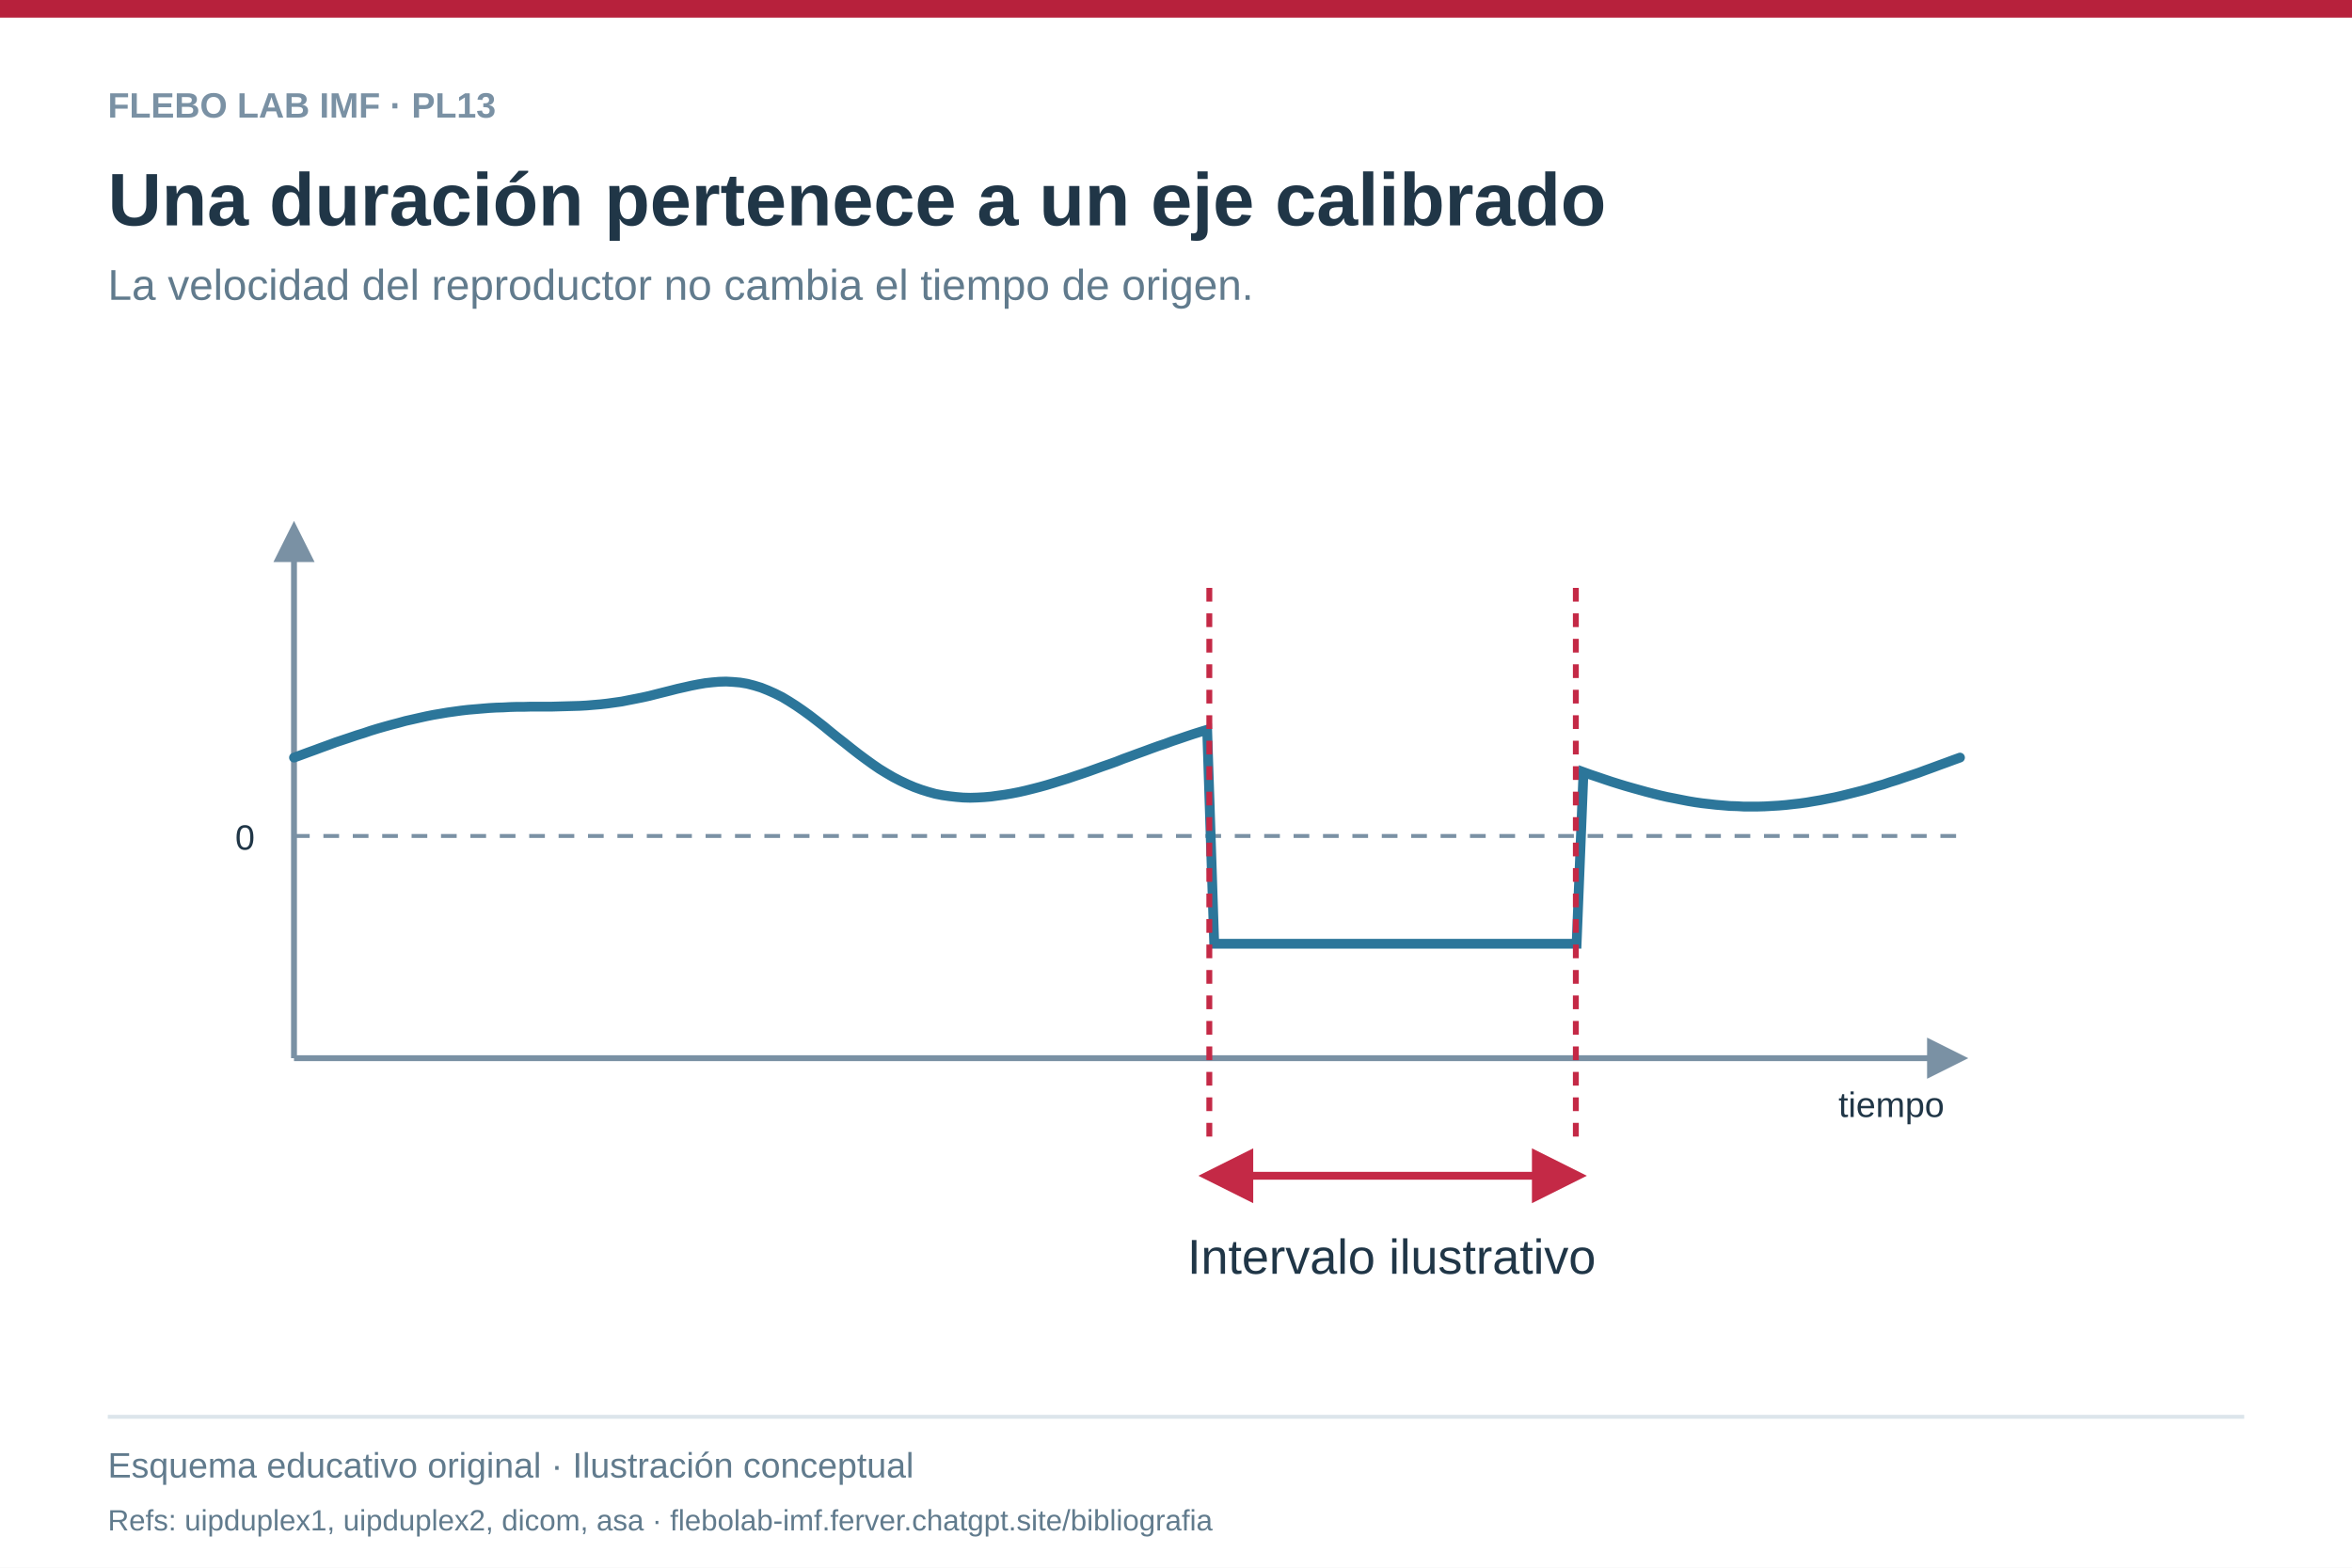
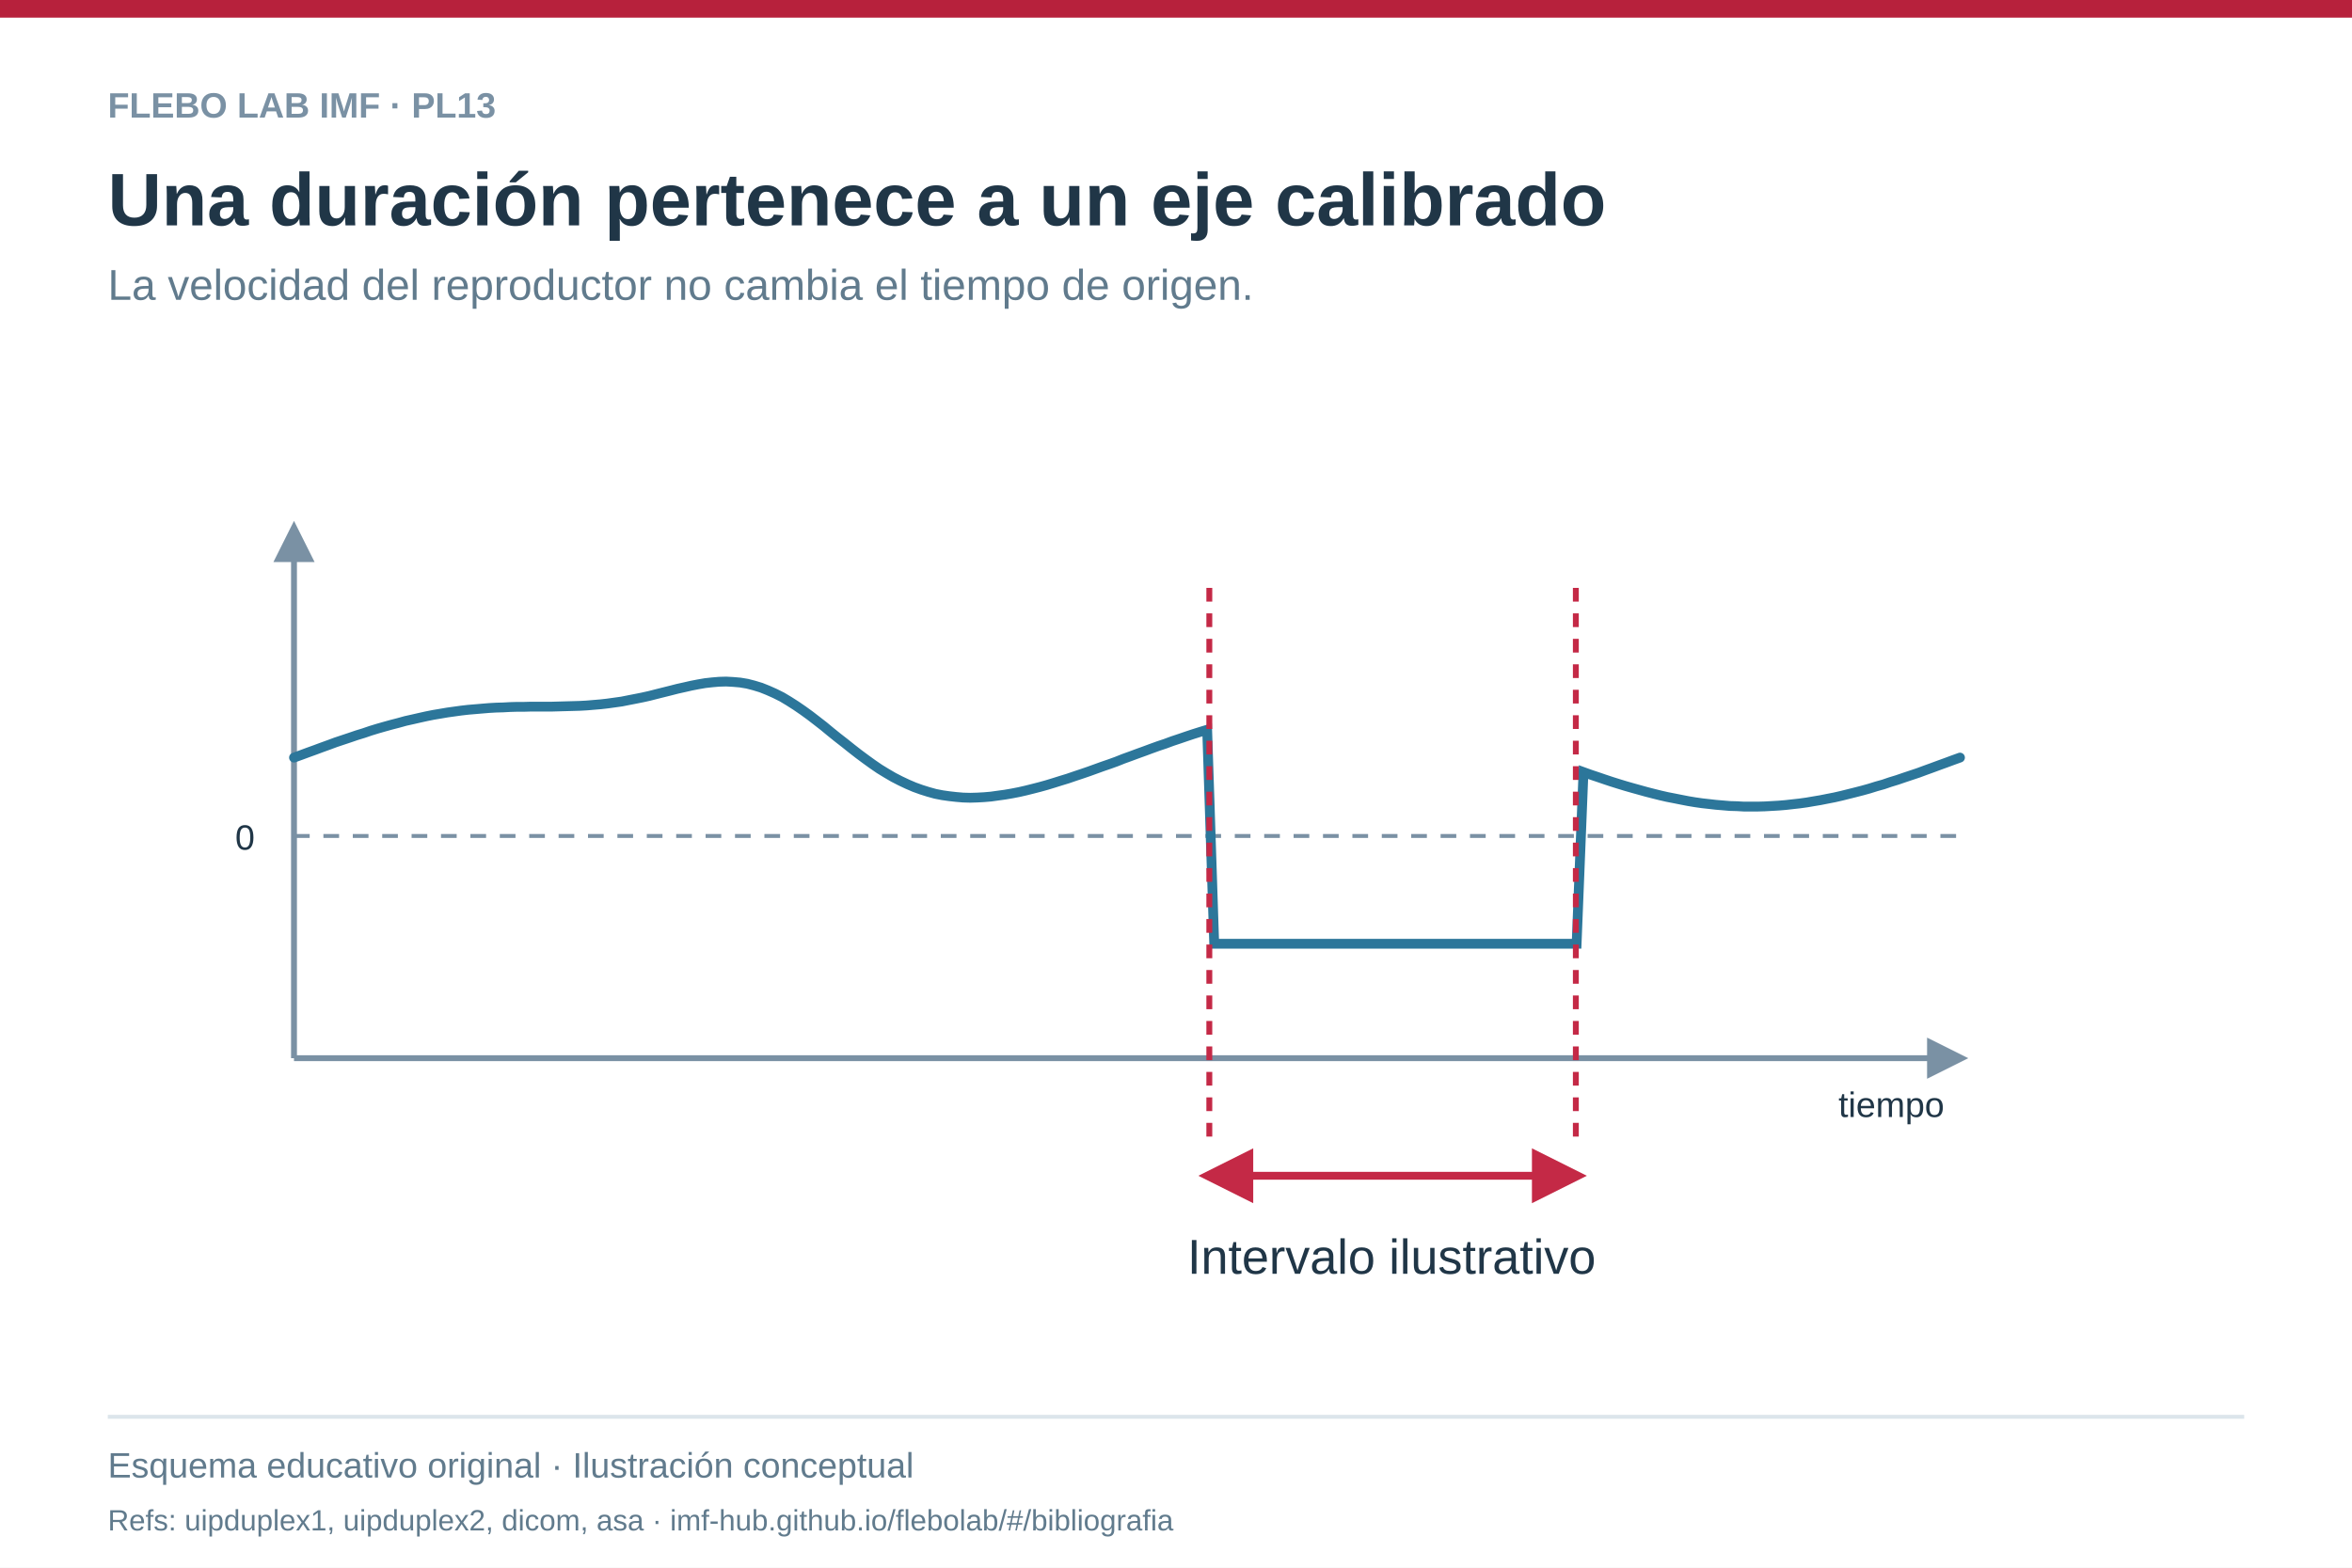
<svg xmlns="http://www.w3.org/2000/svg" width="1200" height="800" viewBox="0 0 1200 800" role="img" aria-labelledby="title desc">
  <defs>
    <marker id="arrow" viewBox="0 0 10 10" refX="8" refY="5" markerWidth="7" markerHeight="7" orient="auto-start-reverse">
      <path d="M0,0 L10,5 L0,10 z" fill="context-stroke" />
    </marker>
  </defs>
  <style>text{font-family:Arial,Helvetica,sans-serif}.static{display:none}@media(prefers-reduced-motion:reduce){.moving{display:none}.static{display:inline}}</style>
  <rect width="1200" height="800" fill="#fff" />
  <rect width="1200" height="9" fill="#b7213c" />
  <text x="55" y="60" fill="#7a91a4" font-size="18" font-weight="700" text-anchor="start">FLEBO LAB IMF · PL13</text>
  <text x="55" y="115" fill="#203647" font-size="38" font-weight="700" text-anchor="start">Una duración pertenece a un eje calibrado</text>
  <text x="55" y="153" fill="#617b8d" font-size="22" font-weight="400" text-anchor="start">La velocidad del reproductor no cambia el tiempo de origen.</text>
  <line x1="150" y1="540" x2="150" y2="270" stroke="#7a91a4" stroke-width="3" marker-end="url(#arrow)" />
  <line x1="150" y1="540" x2="1000" y2="540" stroke="#7a91a4" stroke-width="3" marker-end="url(#arrow)" />
  <line x1="150" y1="426.6" x2="1000" y2="426.6" stroke="#7a91a4" stroke-width="2" stroke-dasharray="8 7" />
  <path d="M150.0,386.6 L153.6,385.3 L157.1,384.0 L160.7,382.7 L164.2,381.4 L167.8,380.1 L171.3,378.8 L174.9,377.6 L178.5,376.4 L182.0,375.2 L185.6,374.1 L189.1,372.9 L192.7,371.8 L196.2,370.8 L199.8,369.8 L203.3,368.9 L206.9,367.9 L210.5,367.1 L214.0,366.3 L217.6,365.5 L221.1,364.8 L224.7,364.2 L228.2,363.6 L231.8,363.1 L235.4,362.6 L238.9,362.2 L242.5,361.9 L246.0,361.6 L249.6,361.3 L253.1,361.1 L256.7,361.0 L260.3,360.8 L263.8,360.7 L267.4,360.7 L270.9,360.6 L274.5,360.6 L278.0,360.6 L281.6,360.6 L285.1,360.5 L288.7,360.4 L292.3,360.3 L295.8,360.2 L299.4,360.0 L302.9,359.7 L306.5,359.4 L310.0,359.0 L313.6,358.5 L317.2,358.0 L320.7,357.3 L324.3,356.6 L327.8,355.9 L331.4,355.1 L334.9,354.2 L338.5,353.3 L342.1,352.4 L345.6,351.5 L349.2,350.7 L352.7,349.9 L356.3,349.2 L359.8,348.6 L363.4,348.2 L366.9,347.9 L370.5,347.8 L374.1,348.0 L377.6,348.3 L381.2,348.9 L384.7,349.8 L388.3,350.9 L391.8,352.3 L395.4,353.9 L399.0,355.7 L402.5,357.8 L406.1,360.1 L409.6,362.5 L413.2,365.1 L416.7,367.8 L420.3,370.6 L423.8,373.5 L427.4,376.4 L431.0,379.2 L434.5,382.0 L438.1,384.8 L441.6,387.4 L445.2,390.0 L448.7,392.4 L452.3,394.6 L455.9,396.7 L459.4,398.5 L463.0,400.2 L466.5,401.7 L470.1,403.0 L473.6,404.1 L477.2,405.1 L480.8,405.8 L484.3,406.3 L487.9,406.7 L491.4,407.0 L495.0,407.1 L498.5,407.0 L502.1,406.8 L505.6,406.5 L509.2,406.0 L512.8,405.5 L516.3,404.9 L519.9,404.2 L523.4,403.4 L527.0,402.5 L530.5,401.6 L534.1,400.6 L537.7,399.5 L541.2,398.4 L544.8,397.3 L548.3,396.1 L551.9,394.9 L555.4,393.7 L559.0,392.4 L562.6,391.1 L566.1,389.9 L569.7,388.6 L573.2,387.2 L576.8,385.9 L580.3,384.6 L583.9,383.3 L587.4,382.0 L591.0,380.7 L594.6,379.5 L598.1,378.2 L601.7,377.0 L605.2,375.8 L608.8,374.6 L612.3,373.5 L615.9,372.4 L619.5,481.6 L623.0,481.6 L626.6,481.6 L630.1,481.6 L633.7,481.6 L637.2,481.6 L640.8,481.6 L644.4,481.6 L647.9,481.6 L651.5,481.6 L655.0,481.6 L658.6,481.6 L662.1,481.6 L665.7,481.6 L669.2,481.6 L672.8,481.6 L676.4,481.6 L679.9,481.6 L683.5,481.6 L687.0,481.6 L690.6,481.6 L694.1,481.6 L697.7,481.6 L701.3,481.6 L704.8,481.6 L708.4,481.6 L711.9,481.6 L715.5,481.6 L719.0,481.6 L722.6,481.6 L726.2,481.6 L729.7,481.6 L733.3,481.6 L736.8,481.6 L740.4,481.6 L743.9,481.6 L747.5,481.6 L751.0,481.6 L754.6,481.6 L758.2,481.6 L761.7,481.6 L765.3,481.6 L768.8,481.6 L772.4,481.6 L775.9,481.6 L779.5,481.6 L783.1,481.6 L786.6,481.6 L790.2,481.6 L793.7,481.6 L797.3,481.6 L800.8,481.6 L804.4,481.6 L807.9,394.0 L811.5,395.3 L815.1,396.5 L818.6,397.7 L822.2,398.9 L825.7,400.0 L829.3,401.1 L832.8,402.1 L836.4,403.1 L840.0,404.1 L843.5,405.0 L847.1,405.9 L850.6,406.7 L854.2,407.4 L857.7,408.1 L861.3,408.8 L864.9,409.4 L868.4,409.9 L872.0,410.3 L875.5,410.7 L879.1,411.0 L882.6,411.3 L886.2,411.4 L889.7,411.6 L893.3,411.6 L896.9,411.6 L900.4,411.5 L904.0,411.3 L907.5,411.1 L911.1,410.8 L914.6,410.4 L918.2,410.0 L921.8,409.5 L925.3,408.9 L928.9,408.3 L932.4,407.6 L936.0,406.9 L939.5,406.1 L943.1,405.2 L946.7,404.3 L950.2,403.4 L953.8,402.4 L957.3,401.3 L960.9,400.3 L964.4,399.1 L968.0,398.0 L971.5,396.8 L975.1,395.6 L978.7,394.4 L982.2,393.1 L985.8,391.8 L989.3,390.5 L992.9,389.2 L996.4,387.9 L1000.0,386.6" fill="none" stroke="#2c769a" stroke-width="5" stroke-linecap="round" />
  <text x="130" y="433.6" fill="#203647" font-size="18" font-weight="400" text-anchor="end">0</text>
  <text x="992" y="570" fill="#203647" font-size="18" font-weight="400" text-anchor="end">tiempo</text>
  <line x1="617" y1="300" x2="617" y2="580" stroke="#c42946" stroke-width="3" stroke-dasharray="7 6" />
  <line x1="804" y1="300" x2="804" y2="580" stroke="#c42946" stroke-width="3" stroke-dasharray="7 6" />
  <line x1="617" y1="600" x2="804" y2="600" stroke="#c42946" stroke-width="4" marker-start="url(#arrow)" marker-end="url(#arrow)" />
  <text x="710" y="650" fill="#203647" font-size="25" font-weight="400" text-anchor="middle">Intervalo ilustrativo</text>
  <line x1="55" y1="723" x2="1145" y2="723" stroke="#dce5eb" stroke-width="2" />
  <text x="55" y="754" fill="#617b8d" font-size="18" font-weight="400" text-anchor="start">Esquema educativo original · Ilustración conceptual</text>
-   <text x="55" y="781" fill="#617b8d" font-size="15" font-weight="400" text-anchor="start">Refs: uipduplex1, uipduplex2, dicom, asa · flebolab-imf.ferver.chatgpt.site/bibliografia</text>
+   <text x="55" y="781" fill="#617b8d" font-size="15" font-weight="400" text-anchor="start">Refs: uipduplex1, uipduplex2, dicom, asa · imf-hub.github.io/flebolab/#/bibliografia</text>
</svg>
